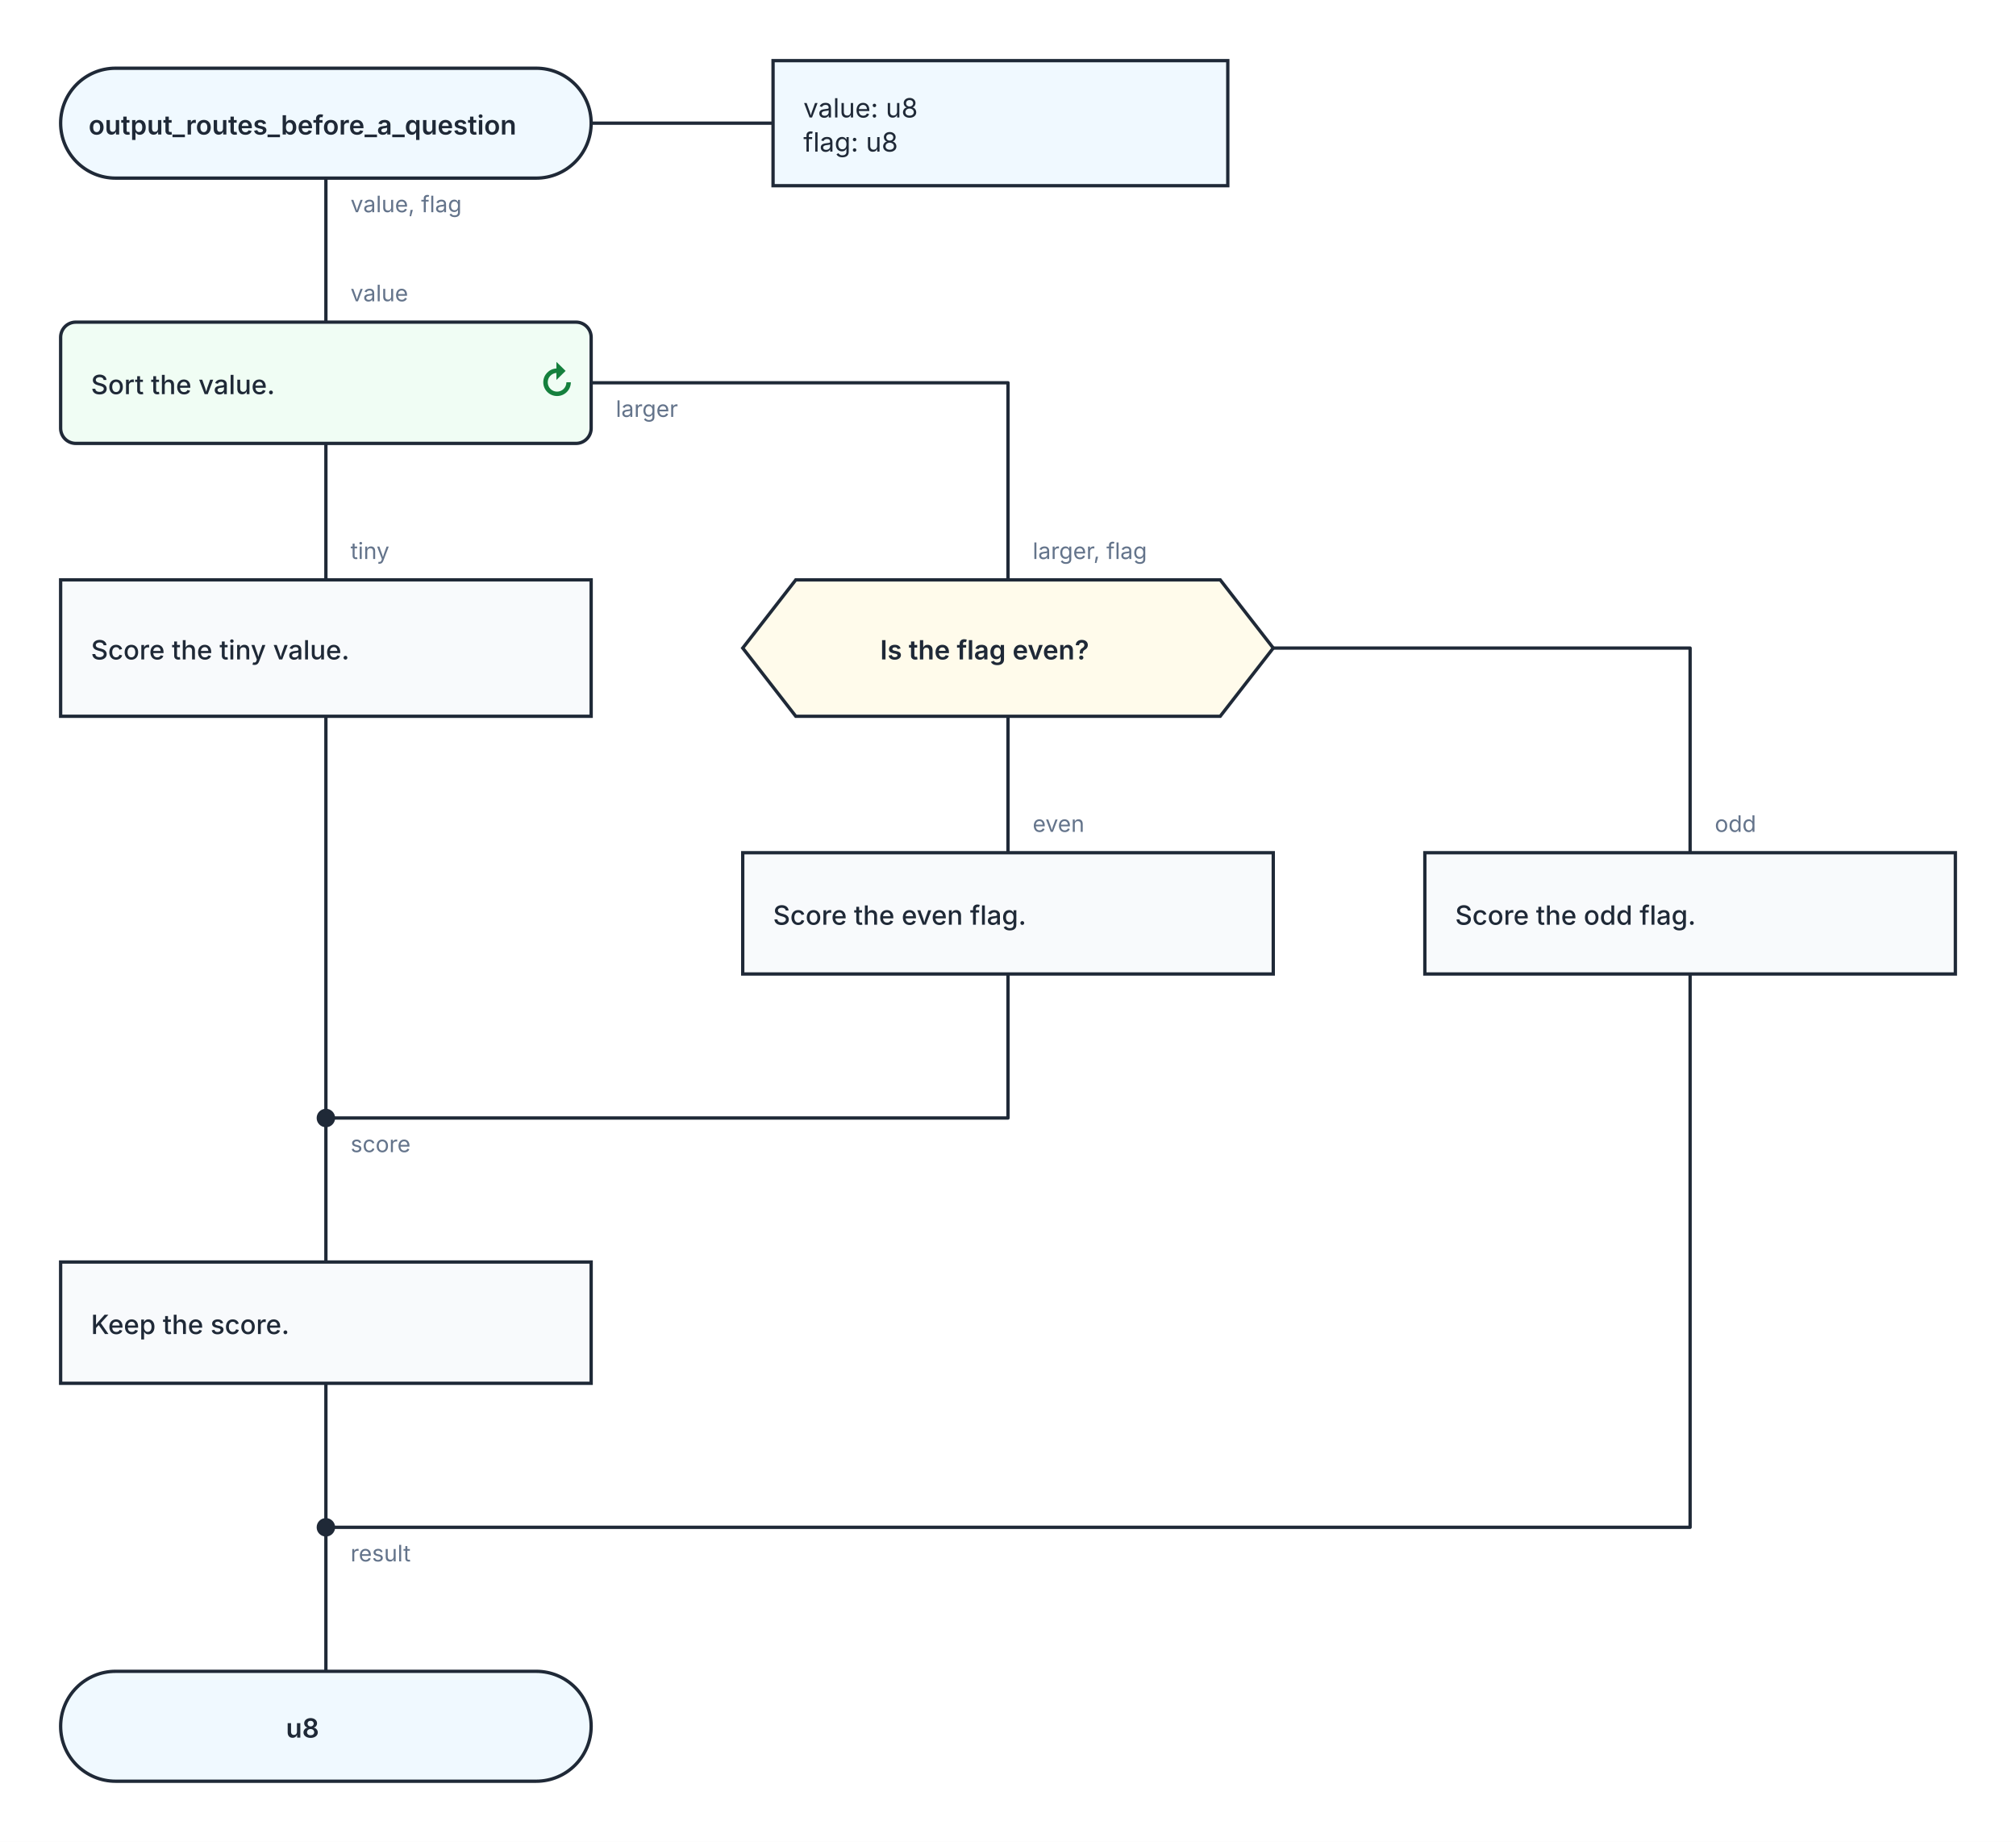
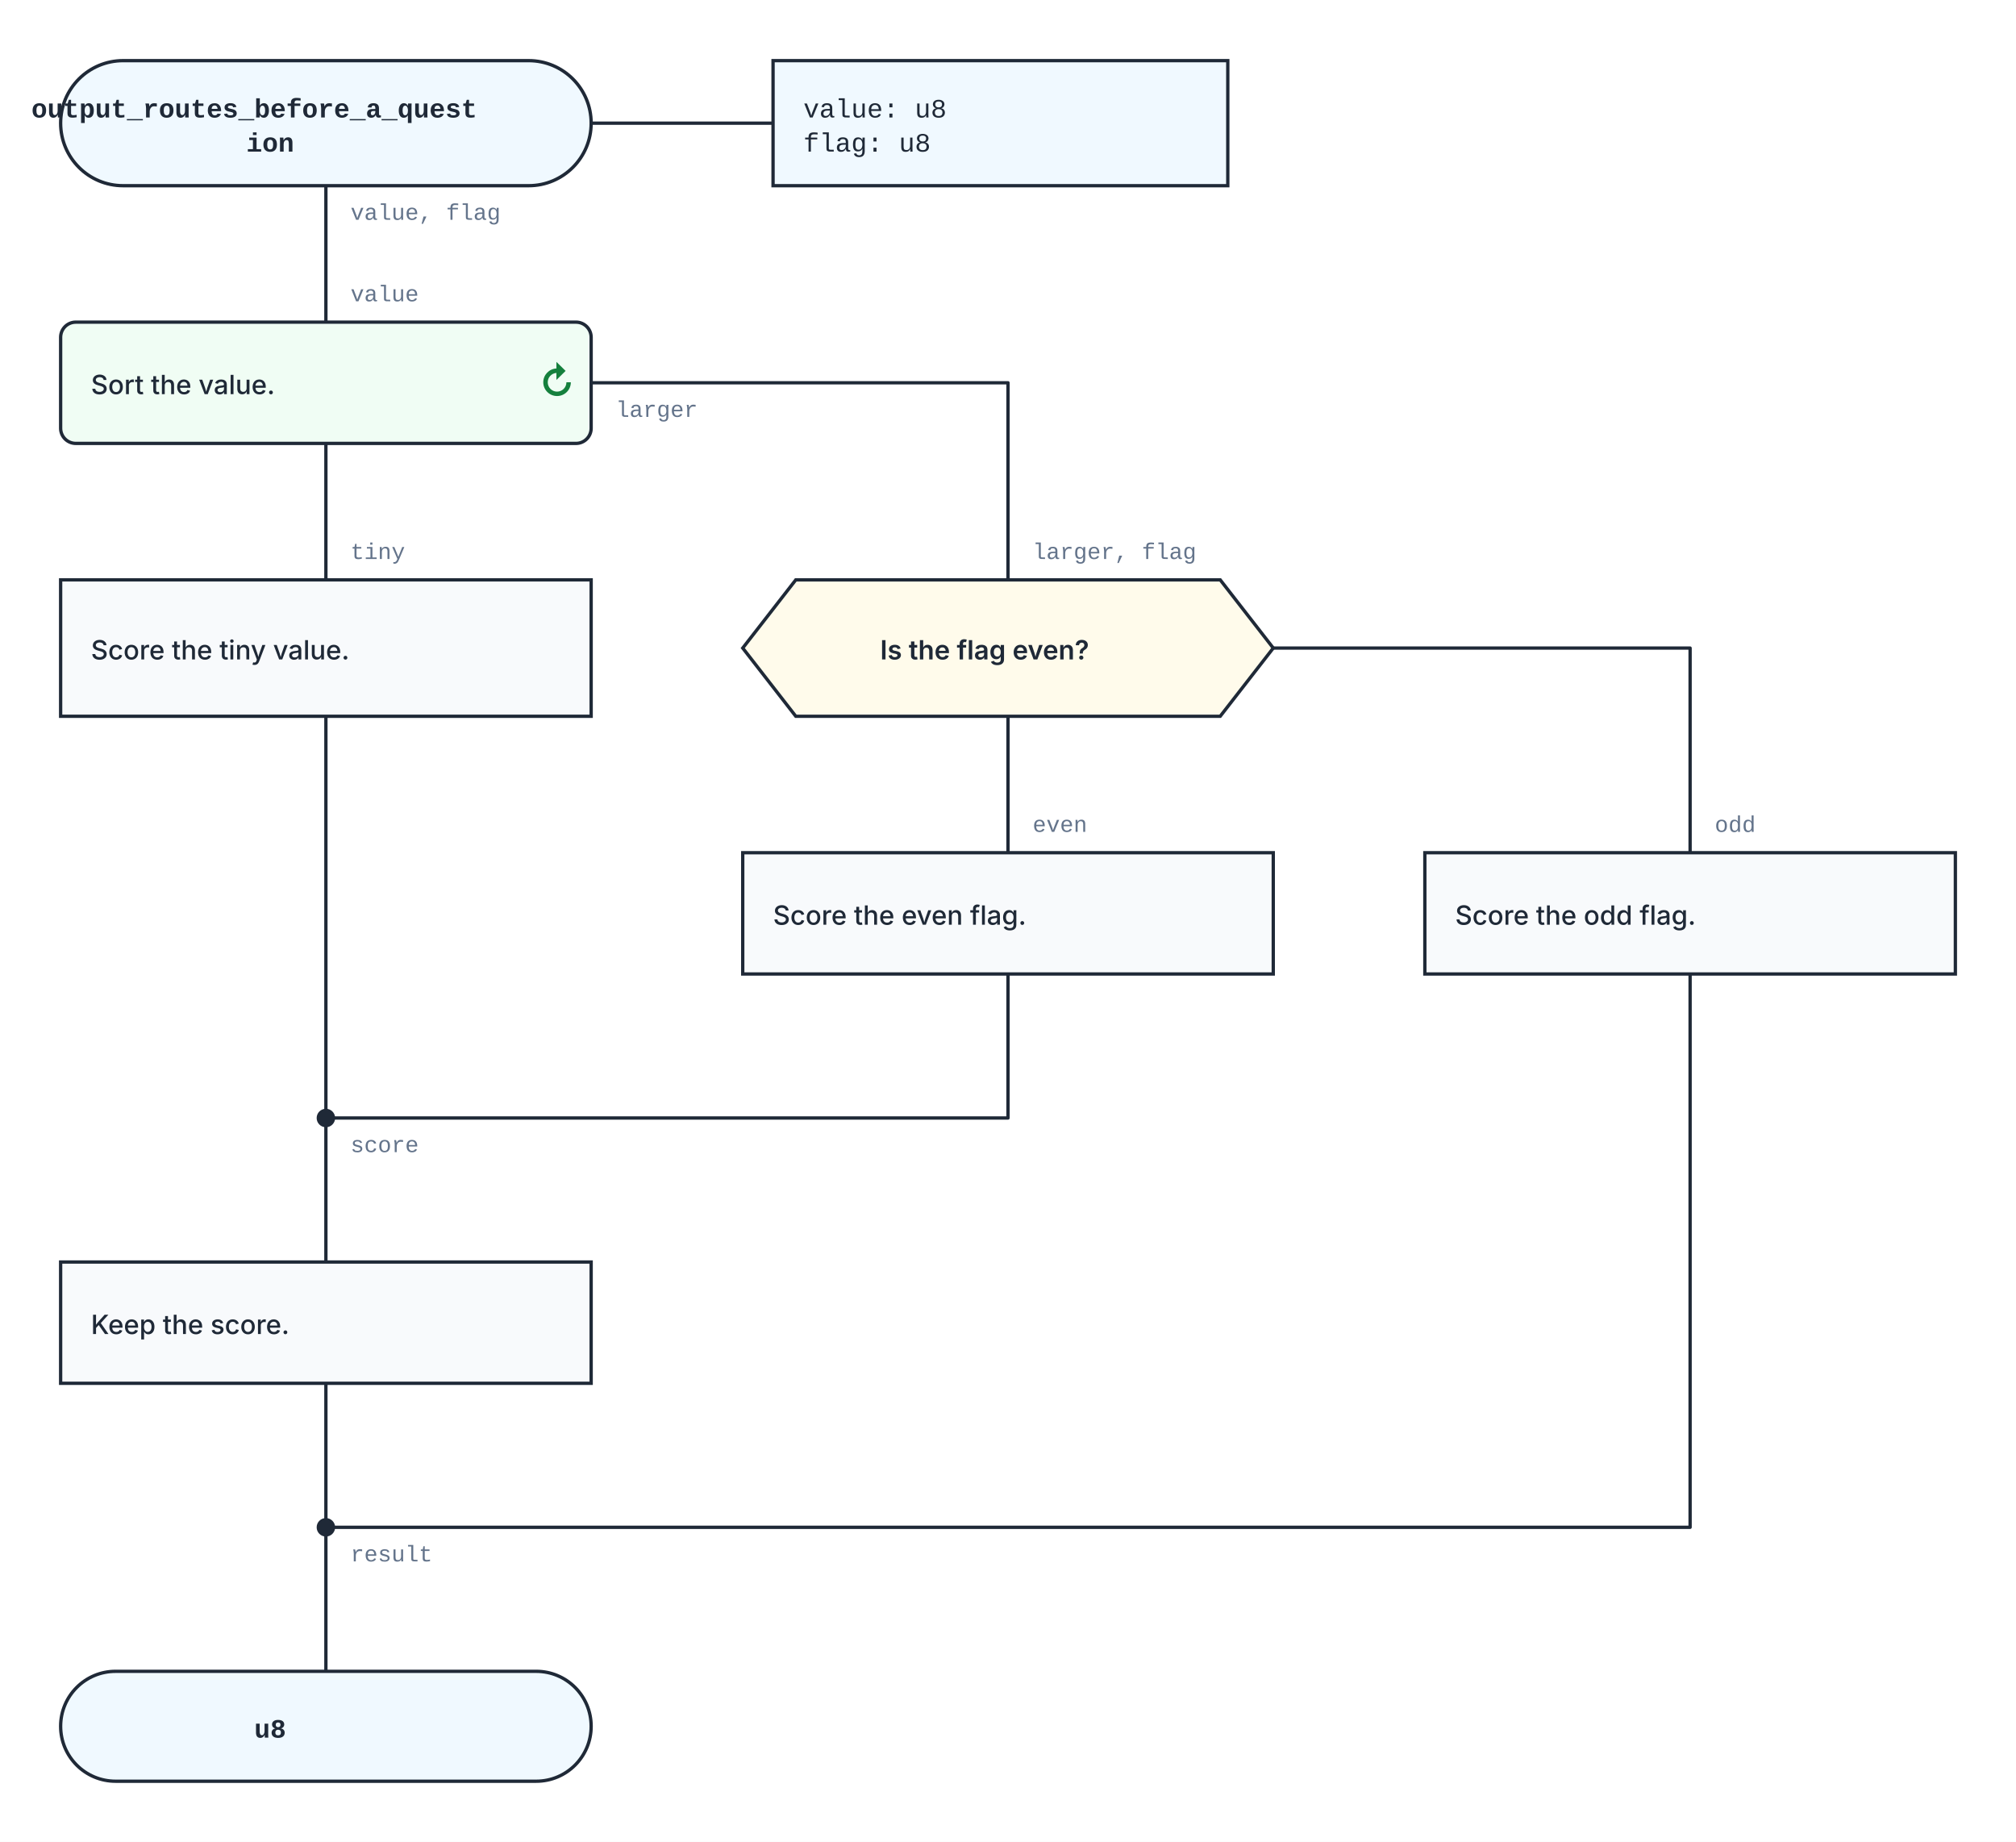
<svg xmlns="http://www.w3.org/2000/svg" width="1064" height="972" viewBox="0 0 1064 972" role="img" aria-labelledby="kaalang-title" aria-describedby="kaalang-description">
  <defs>
    <style>
      svg { color: #1f2937; font-family: Inter, ui-sans-serif, system-ui, -apple-system, BlinkMacSystemFont, "Segoe UI", sans-serif; text-rendering: optimizeLegibility; }
      .connection { fill: none; stroke: currentColor; stroke-width: 1.75; stroke-linecap: square; stroke-linejoin: round; }
      .connection-label { fill: #64748b; font-size: 12px; font-weight: 400; paint-order: stroke; stroke: #ffffff; stroke-width: 5px; stroke-linejoin: round; text-anchor: start; }
      .branch-label { fill: currentColor; font-weight: 500; }
      .parameter-link { fill: none; stroke: currentColor; stroke-width: 1.75; }
      .node-shape { fill: #ffffff; stroke: currentColor; stroke-width: 1.75; }
      .start .node-shape, .end .node-shape, .parameter-panel .node-shape { fill: #f0f9ff; }
      .action .node-shape, .call .node-shape { fill: #f8fafc; }
      .call-bars { fill: none; stroke: currentColor; stroke-width: 1.75; }
      .cycle .node-shape { fill: #f0fdf4; }
      .loop-marker { fill: #15803d; font-size: 20px; font-weight: 700; text-anchor: middle; }
      .question .node-shape { fill: #fffbeb; }
      .select .node-shape, .case .node-shape { fill: #f5f3ff; }
      .label { fill: currentColor; font-size: 14px; text-anchor: middle; }
      .start .label, .question .label, .select .label, .case .label, .end .label { font-weight: 600; }
      .action .label, .call .label, .cycle .label { font-weight: 500; text-anchor: start; }
      .parameter-panel .label { font-weight: 400; text-anchor: start; }
+       .code { font-family: ui-monospace, SFMono-Regular, Menlo, Monaco, Consolas, "Liberation Mono", monospace; }
      .cycle-boundary { fill: #f0fdf433; stroke: #15803d; stroke-width: 1.75; stroke-dasharray: 7 5; }
      .cycle-caption { fill: #166534; font-size: 12px; font-weight: 600; paint-order: stroke; stroke: #ffffff; stroke-width: 4px; }
    </style>
  </defs>
  <rect width="100%" height="100%" fill="#ffffff" />
  <g class="cycle-regions">
  </g>
  <g class="connections">
-     <path class="connection" d="       M 172 94 L 172 170       M 172 234 L 172 306       M 312 202 L 532 202 L 532 306       M 532 378 L 532 450       M 672 342 L 892 342 L 892 450       M 172 378 L 172 590       M 532 514 L 532 590 L 172 590       M 172 730 L 172 806       M 892 514 L 892 806 L 172 806       M 172 590 L 172 666       M 172 806 L 172 882     " />
-     <text class="connection-label" x="185" y="608" xml:space="preserve">
+     <path class="connection" d="       M 172 98 L 172 170       M 172 234 L 172 306       M 312 202 L 532 202 L 532 306       M 532 378 L 532 450       M 672 342 L 892 342 L 892 450       M 172 378 L 172 590       M 532 514 L 532 590 L 172 590       M 172 730 L 172 806       M 892 514 L 892 806 L 172 806       M 172 590 L 172 666       M 172 806 L 172 882     " />
+     <text class="connection-label code" x="185" y="608" xml:space="preserve">
      <tspan x="185" dy="0">score</tspan>
    </text>
-     <text class="connection-label" x="185" y="824" xml:space="preserve">
+     <text class="connection-label code" x="185" y="824" xml:space="preserve">
      <tspan x="185" dy="0">result</tspan>
    </text>
-     <text class="connection-label" x="185" y="295" xml:space="preserve">
+     <text class="connection-label code" x="185" y="295" xml:space="preserve">
      <tspan x="185" dy="0">tiny</tspan>
    </text>
-     <text class="connection-label" x="545" y="439" xml:space="preserve">
+     <text class="connection-label code" x="545" y="439" xml:space="preserve">
      <tspan x="545" dy="0">even</tspan>
    </text>
-     <text class="connection-label" x="905" y="439" xml:space="preserve">
+     <text class="connection-label code" x="905" y="439" xml:space="preserve">
      <tspan x="905" dy="0">odd</tspan>
    </text>
-     <text class="connection-label" x="185" y="112" xml:space="preserve">
+     <text class="connection-label code" x="185" y="116" xml:space="preserve">
      <tspan x="185" dy="0">value, flag</tspan>
    </text>
-     <text class="connection-label" x="325" y="220" xml:space="preserve">
+     <text class="connection-label code" x="325" y="220" xml:space="preserve">
      <tspan x="325" dy="0">larger</tspan>
    </text>
-     <text class="connection-label" x="185" y="159" xml:space="preserve">
+     <text class="connection-label code" x="185" y="159" xml:space="preserve">
      <tspan x="185" dy="0">value</tspan>
    </text>
-     <text class="connection-label" x="545" y="295" xml:space="preserve">
+     <text class="connection-label code" x="545" y="295" xml:space="preserve">
      <tspan x="545" dy="0">larger, flag</tspan>
    </text>
  </g>
  <g class="nodes">
    <path class="parameter-link" d="M 312 65 L 408 65" />
    <g class="parameter-panel" transform="translate(528 65)">
      <rect class="node-shape" x="-120" y="-33" width="240" height="66" />
-       <text class="label" x="-104" y="-3" xml:space="preserve">
+       <text class="label code" x="-104" y="-3" xml:space="preserve">
        <tspan x="-104" dy="0">value: u8</tspan>
        <tspan x="-104" dy="18">flag: u8</tspan>
      </text>
    </g>
    <g class="node merge" transform="translate(172 590)">
      <circle class="node-shape" r="4" style="fill: currentColor" />
    </g>
    <g class="node merge" transform="translate(172 806)">
      <circle class="node-shape" r="4" style="fill: currentColor" />
    </g>
    <g class="node start" transform="translate(172 65)">
-       <rect class="node-shape" x="-140" y="-29" width="280" height="58" rx="29" />
-       <text class="label" y="6" xml:space="preserve">
-         <tspan x="0" dy="0">output_routes_before_a_question</tspan>
+       <rect class="node-shape" x="-140" y="-33" width="280" height="66" rx="33" />
+       <text class="label code" y="-3" xml:space="preserve">
+         <tspan x="0" dy="0">output_routes_before_a_quest</tspan>
+         <tspan x="0" dy="18">ion</tspan>
      </text>
    </g>
    <g class="node cycle" transform="translate(172 202)">
      <rect class="node-shape" x="-140" y="-32" width="280" height="64" rx="8" />
      <text class="label" y="6" xml:space="preserve">
        <tspan x="-124" dy="0">Sort the value.</tspan>
      </text>
      <text class="loop-marker" x="122" y="7" aria-hidden="true">↻</text>
    </g>
    <g class="node question" transform="translate(532 342)">
      <polygon class="node-shape" points="-112,-36 112,-36 140,0 112,36 -112,36 -140,0" />
      <text class="label" y="6" xml:space="preserve">
        <tspan x="0" dy="0">Is the flag even?</tspan>
      </text>
    </g>
    <g class="node action" transform="translate(172 342)">
      <rect class="node-shape" x="-140" y="-36" width="280" height="72" />
      <text class="label" y="6" xml:space="preserve">
        <tspan x="-124" dy="0">Score the tiny value.</tspan>
      </text>
    </g>
    <g class="node action" transform="translate(532 482)">
      <rect class="node-shape" x="-140" y="-32" width="280" height="64" />
      <text class="label" y="6" xml:space="preserve">
        <tspan x="-124" dy="0">Score the even flag.</tspan>
      </text>
    </g>
    <g class="node action" transform="translate(172 698)">
      <rect class="node-shape" x="-140" y="-32" width="280" height="64" />
      <text class="label" y="6" xml:space="preserve">
        <tspan x="-124" dy="0">Keep the score.</tspan>
      </text>
    </g>
    <g class="node action" transform="translate(892 482)">
      <rect class="node-shape" x="-140" y="-32" width="280" height="64" />
      <text class="label" y="6" xml:space="preserve">
        <tspan x="-124" dy="0">Score the odd flag.</tspan>
      </text>
    </g>
    <g class="node end" transform="translate(172 911)">
      <rect class="node-shape" x="-140" y="-29" width="280" height="58" rx="29" />
-       <text class="label" y="6" xml:space="preserve">
+       <text class="label code" y="6" xml:space="preserve">
        <tspan x="0" dy="0">u8</tspan>
      </text>
    </g>
  </g>
</svg>
